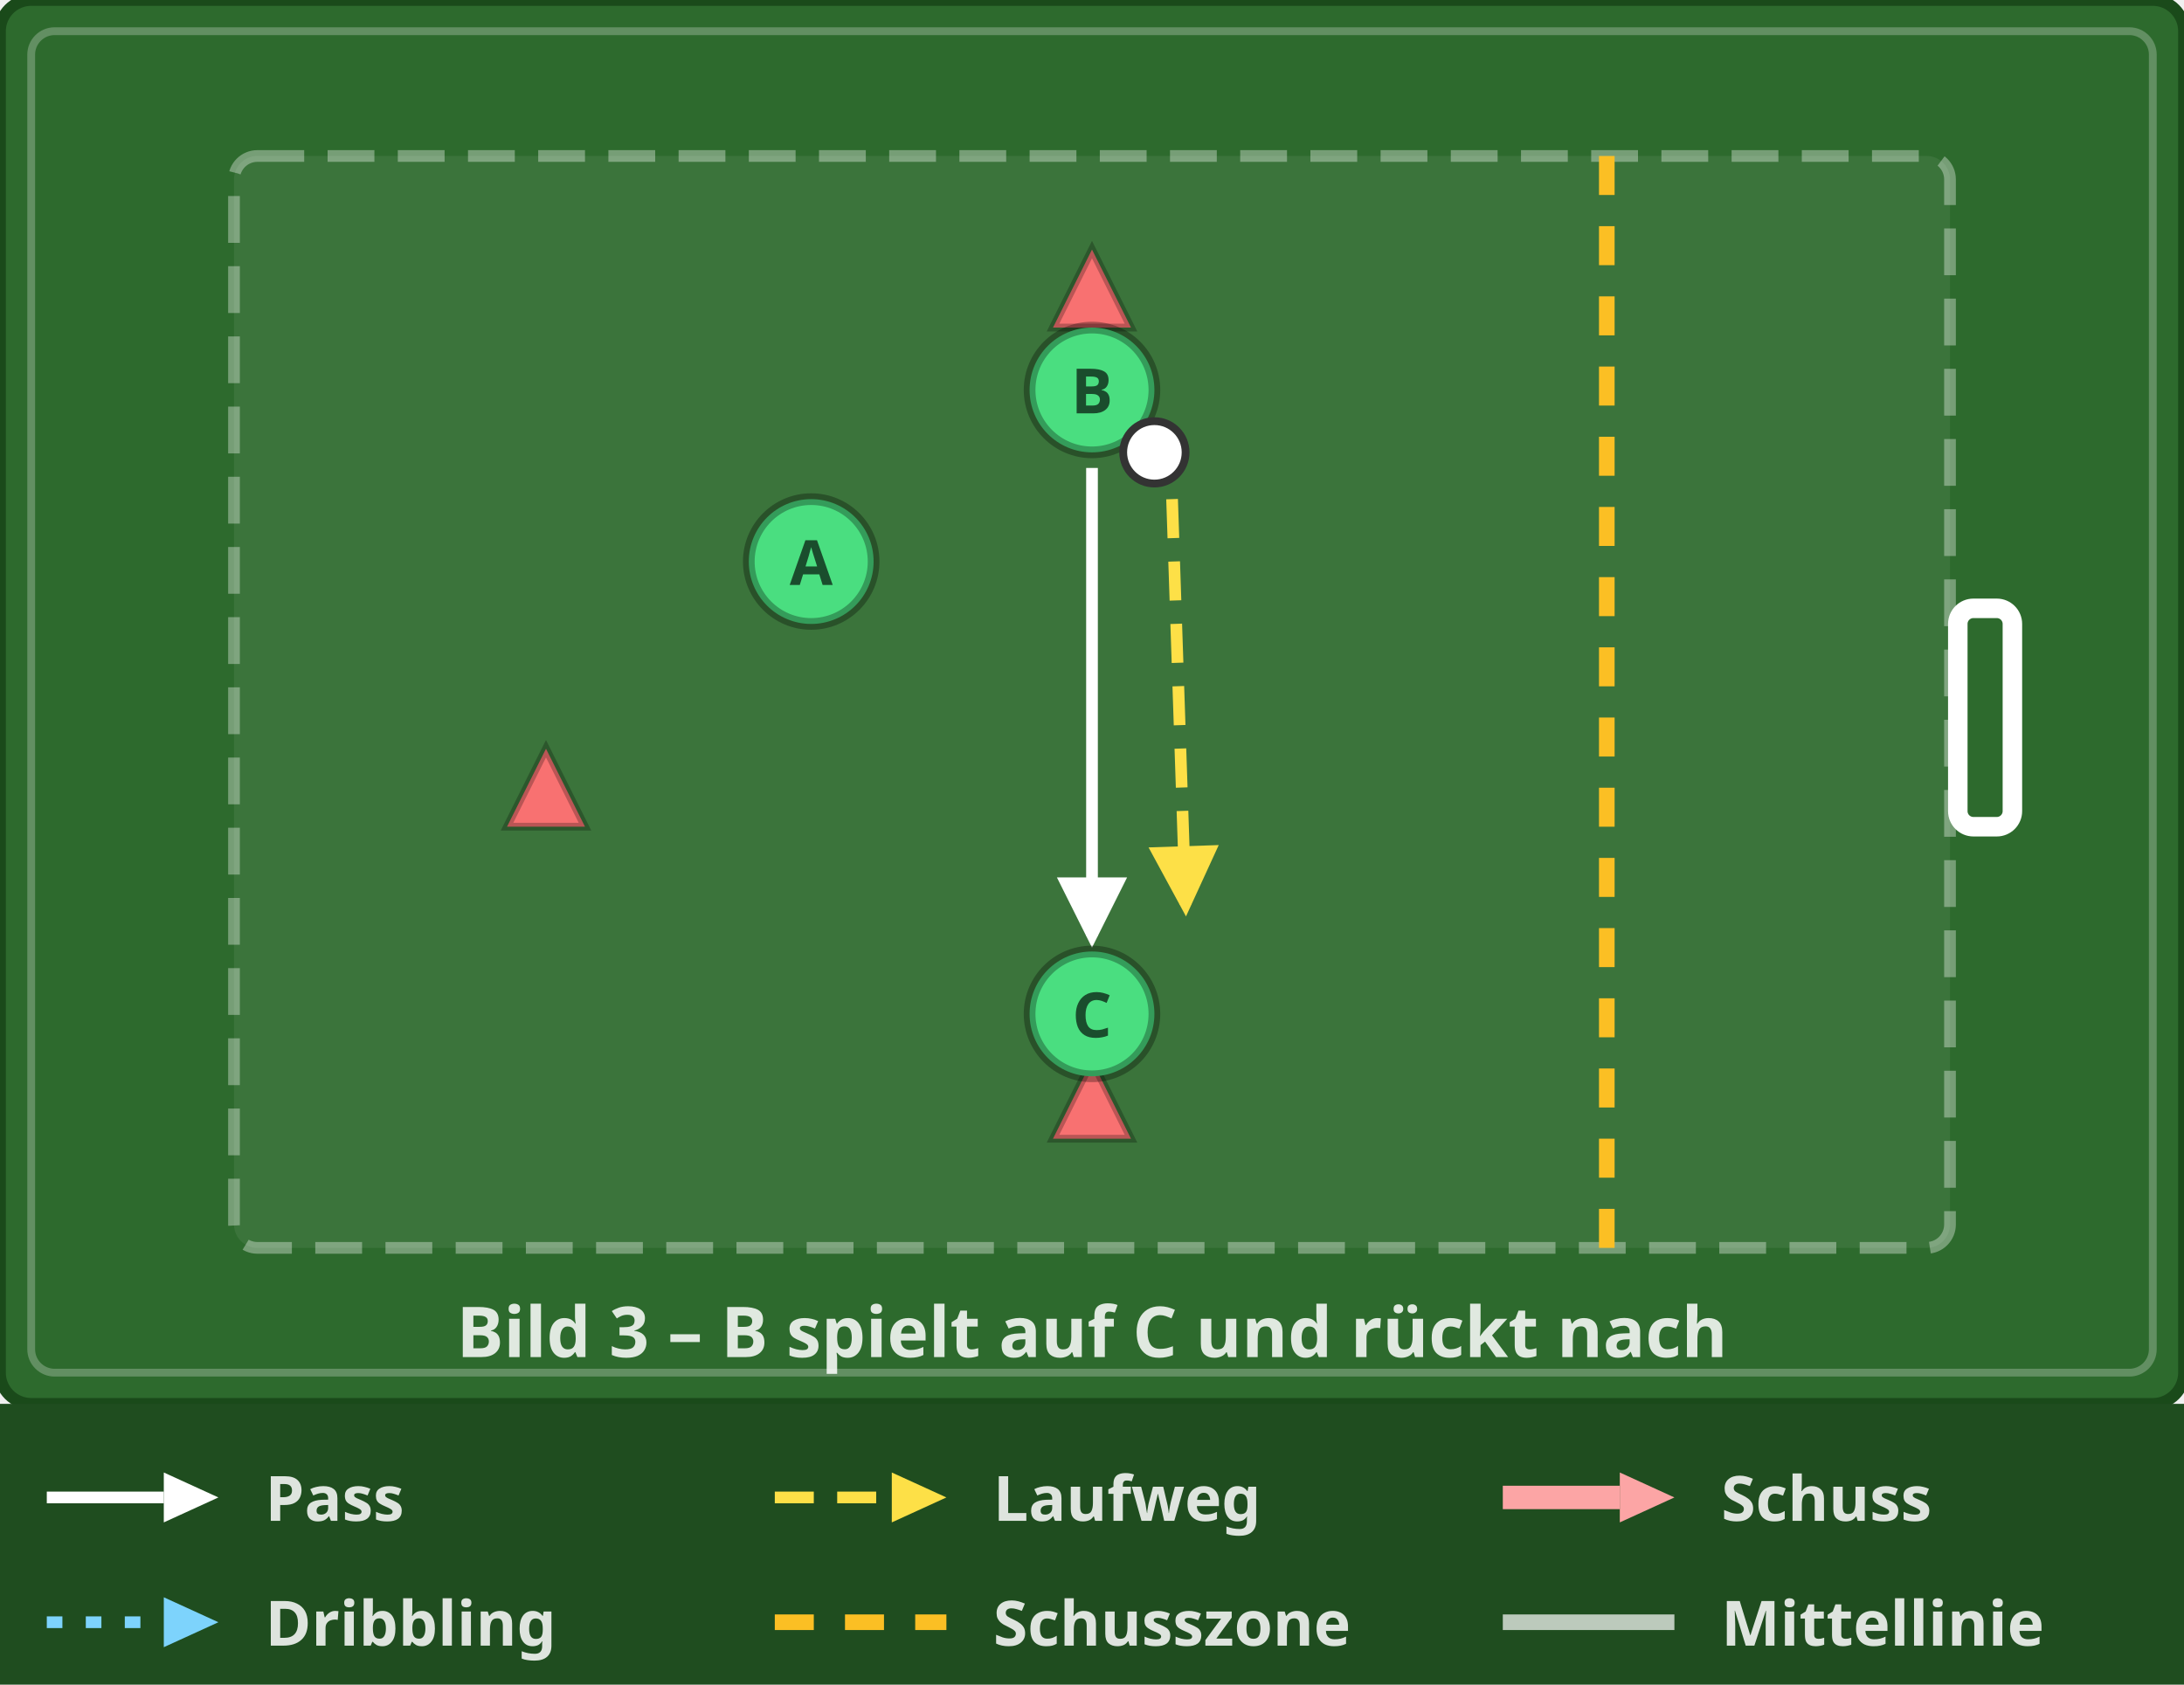
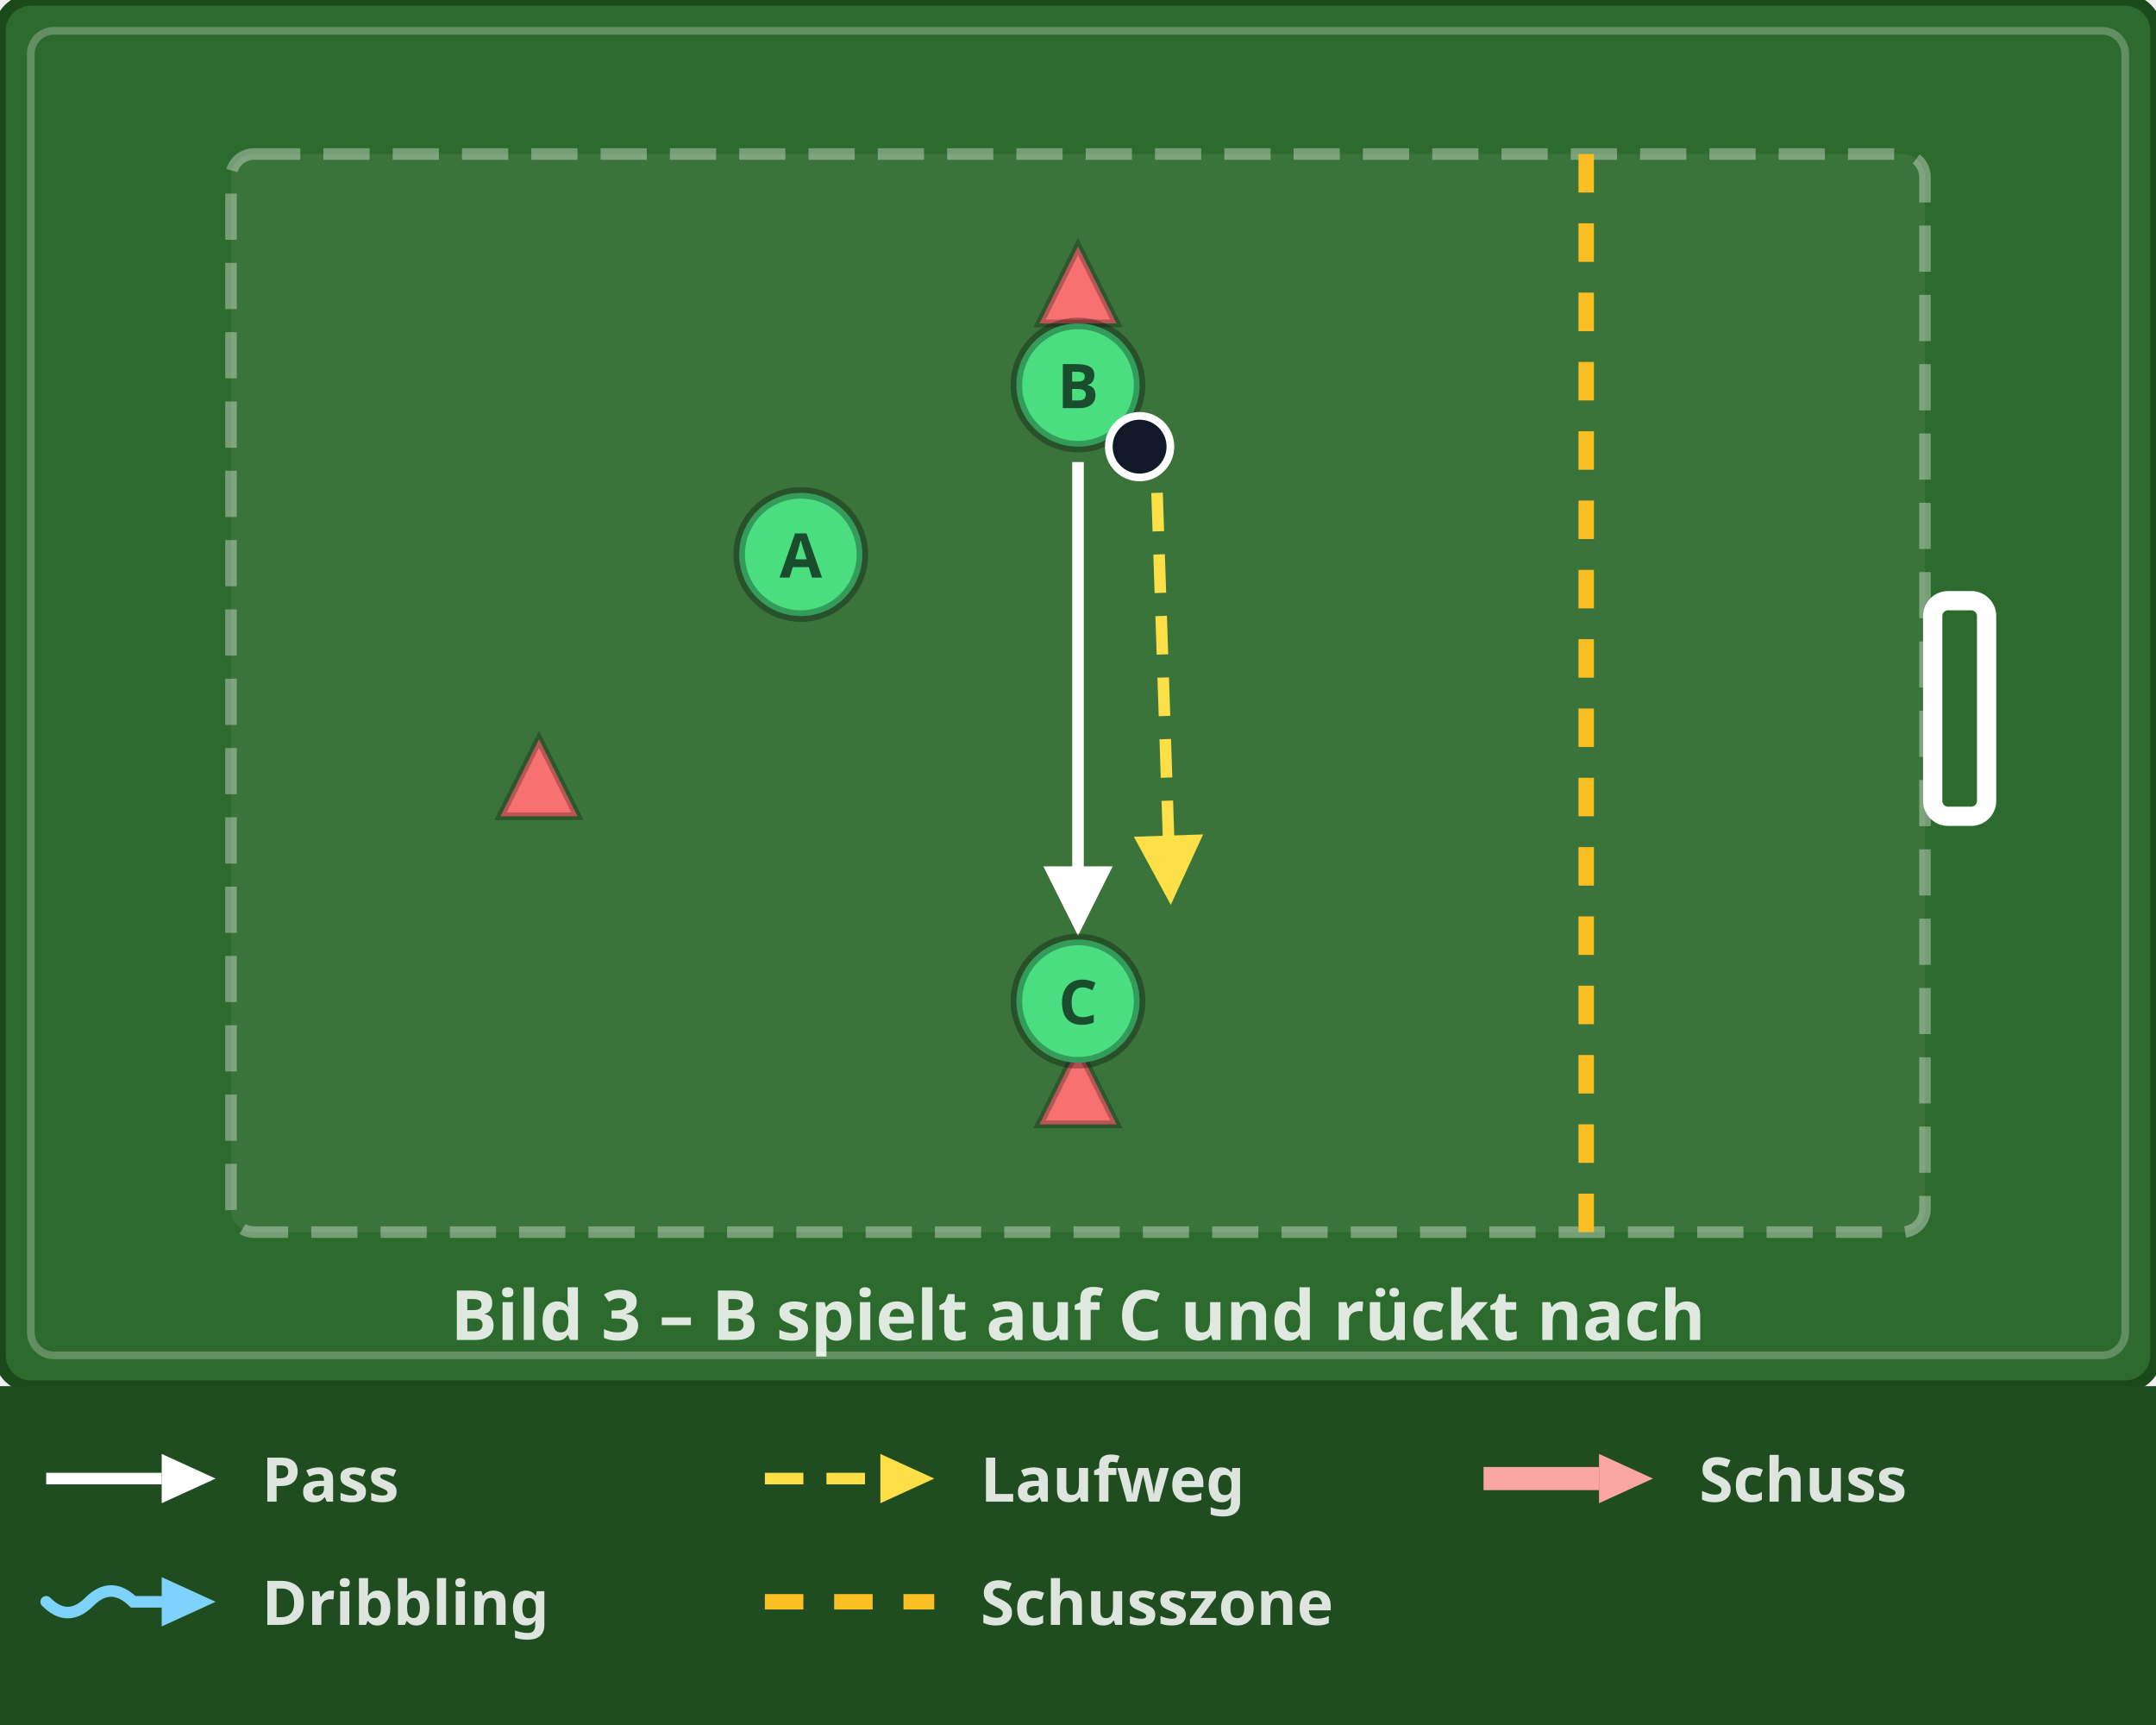
- <svg xmlns="http://www.w3.org/2000/svg" viewBox="0 0 280 216" width="280" height="216">
+ <svg xmlns="http://www.w3.org/2000/svg" viewBox="0 0 280 224" width="280" height="224">
  <defs />
  <rect width="280" height="180" rx="4" fill="#2d6a2d" stroke="#1a4a1a" stroke-width="1.5" />
  <rect x="4" y="4" width="272" height="172" rx="3" fill="none" stroke="rgba(255,255,255,.25)" stroke-width="1" />
  <defs>
    <marker id="arr-p" markerWidth="6" markerHeight="6" refX="5" refY="3" orient="auto">
      <path d="M0,0 L6,3 L0,6 Z" fill="#ffffff" />
    </marker>
    <marker id="arr-l" markerWidth="6" markerHeight="6" refX="5" refY="3" orient="auto">
      <path d="M0,0 L6,3 L0,6 Z" fill="#fde047" />
    </marker>
    <marker id="arr-s" markerWidth="6" markerHeight="6" refX="5" refY="3" orient="auto">
      <path d="M0,0 L6,3 L0,6 Z" fill="#fca5a5" />
    </marker>
    <marker id="arr-d" markerWidth="6" markerHeight="6" refX="5" refY="3" orient="auto">
      <path d="M0,0 L6,3 L0,6 Z" fill="#7dd3fc" />
    </marker>
  </defs>
  <rect x="30" y="20" width="220" height="140" rx="3" fill="rgba(255,255,255,.07)" stroke="rgba(255,255,255,.35)" stroke-width="1.5" stroke-dasharray="6,3" />
  <line x1="206" y1="20" x2="206" y2="160" stroke="#fbbf24" stroke-width="2" stroke-dasharray="5,4" />
  <rect x="251" y="78" width="7" height="28" rx="2" fill="none" stroke="#fff" stroke-width="2.5" />
  <line x1="140" y1="60" x2="140" y2="120" stroke="#ffffff" stroke-width="1.5" marker-end="url(#arr-p)" />
  <line x1="150" y1="56" x2="152" y2="116" stroke="#fde047" stroke-width="1.5" stroke-dasharray="5,3" marker-end="url(#arr-l)" />
  <path d="M70 96 L75 106 L65 106 Z" fill="#f87171" stroke="rgba(0,0,0,.25)" stroke-width="1" />
  <path d="M140 32 L145 42 L135 42 Z" fill="#f87171" stroke="rgba(0,0,0,.25)" stroke-width="1" />
  <path d="M140 136 L145 146 L135 146 Z" fill="#f87171" stroke="rgba(0,0,0,.25)" stroke-width="1" />
  <circle cx="104" cy="72" r="8" fill="#4ade80" stroke="rgba(0,0,0,.3)" stroke-width="1.5" />
  <text x="104" y="75" text-anchor="middle" fill="rgba(0,0,0,.65)" font-size="8" font-family="sans-serif" font-weight="700">A</text>
  <circle cx="140" cy="50" r="8" fill="#4ade80" stroke="rgba(0,0,0,.3)" stroke-width="1.5" />
  <text x="140" y="53" text-anchor="middle" fill="rgba(0,0,0,.65)" font-size="8" font-family="sans-serif" font-weight="700">B</text>
  <circle cx="140" cy="130" r="8" fill="#4ade80" stroke="rgba(0,0,0,.3)" stroke-width="1.5" />
  <text x="140" y="133" text-anchor="middle" fill="rgba(0,0,0,.65)" font-size="8" font-family="sans-serif" font-weight="700">C</text>
-   <circle cx="148" cy="58" r="4" fill="#fff" stroke="#333" stroke-width="1" />
+   <circle cx="148" cy="58" r="4" fill="#111827" stroke="#ffffff" stroke-width="1" />
  <text x="140" y="174" text-anchor="middle" fill="rgba(255,255,255,.85)" font-size="9" font-family="sans-serif" font-weight="600">Bild 3 – B spielt auf C und rückt nach</text>
-   <rect x="0" y="180" width="280" height="36" fill="#1f4d1f" />
+   <rect x="0" y="180" width="280" height="44" fill="#1f4d1f" />
  <line x1="6" y1="192" x2="21" y2="192" stroke="#ffffff" stroke-width="1.5" />
  <path d="M21,188.8 L28,192 L21,195.2 Z" fill="#ffffff" />
  <text x="34" y="195" fill="rgba(255,255,255,.85)" font-size="8" font-family="sans-serif" font-weight="600">Pass</text>
  <line x1="99.333" y1="192" x2="114.333" y2="192" stroke="#fde047" stroke-width="1.5" stroke-dasharray="5,3" />
  <path d="M114.333,188.8 L121.333,192 L114.333,195.2 Z" fill="#fde047" />
  <text x="127.333" y="195" fill="rgba(255,255,255,.85)" font-size="8" font-family="sans-serif" font-weight="600">Laufweg</text>
  <line x1="192.667" y1="192" x2="207.667" y2="192" stroke="#fca5a5" stroke-width="3" />
  <path d="M207.667,188.8 L214.667,192 L207.667,195.2 Z" fill="#fca5a5" />
  <text x="220.667" y="195" fill="rgba(255,255,255,.85)" font-size="8" font-family="sans-serif" font-weight="600">Schuss</text>
-   <line x1="6" y1="208" x2="21" y2="208" stroke="#7dd3fc" stroke-width="1.5" stroke-dasharray="2,3" />
+   <path d="M6 208 Q8.8 210.8 11.6 208 Q14.4 205.2 17.3 208 L21 208" fill="none" stroke="#7dd3fc" stroke-width="1.5" stroke-linecap="round" />
  <path d="M21,204.8 L28,208 L21,211.2 Z" fill="#7dd3fc" />
  <text x="34" y="211" fill="rgba(255,255,255,.85)" font-size="8" font-family="sans-serif" font-weight="600">Dribbling</text>
  <line x1="99.333" y1="208" x2="121.333" y2="208" stroke="#fbbf24" stroke-width="2" stroke-dasharray="5,4" />
  <text x="127.333" y="211" fill="rgba(255,255,255,.85)" font-size="8" font-family="sans-serif" font-weight="600">Schusszone</text>
-   <line x1="192.667" y1="208" x2="214.667" y2="208" stroke="rgba(255,255,255,.7)" stroke-width="2" />
-   <text x="220.667" y="211" fill="rgba(255,255,255,.85)" font-size="8" font-family="sans-serif" font-weight="600">Mittellinie</text>
</svg>
